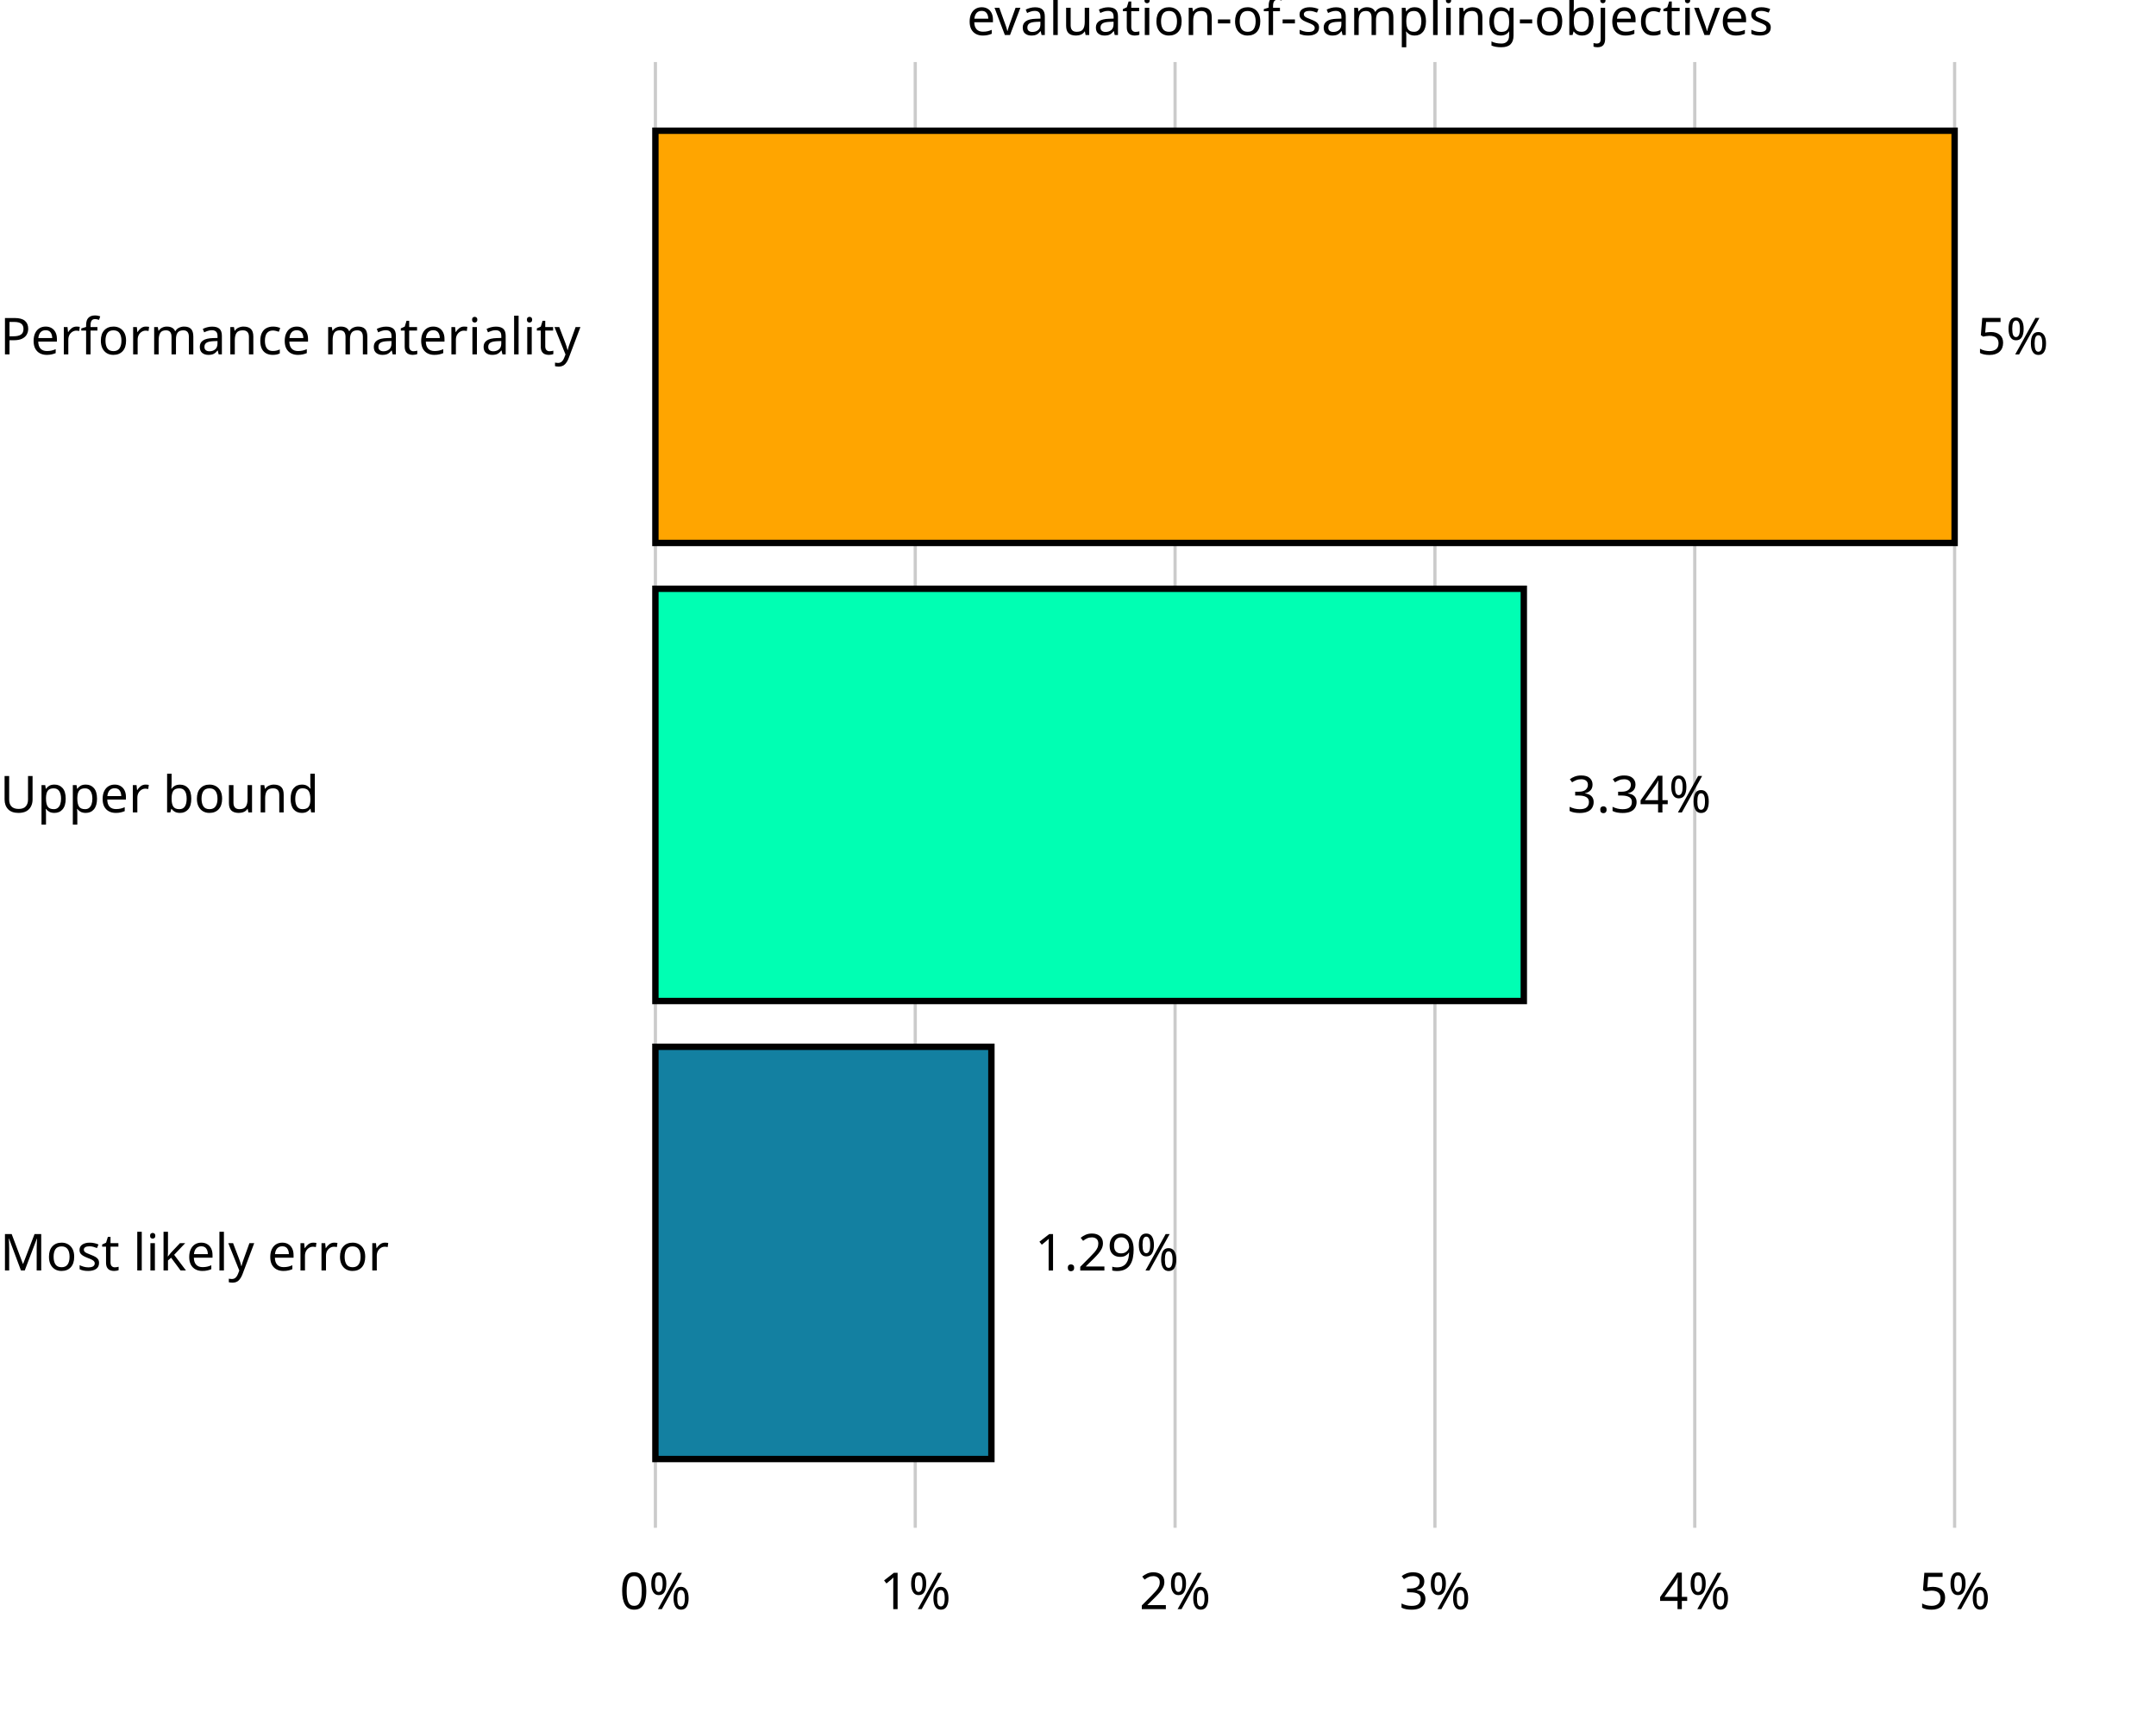
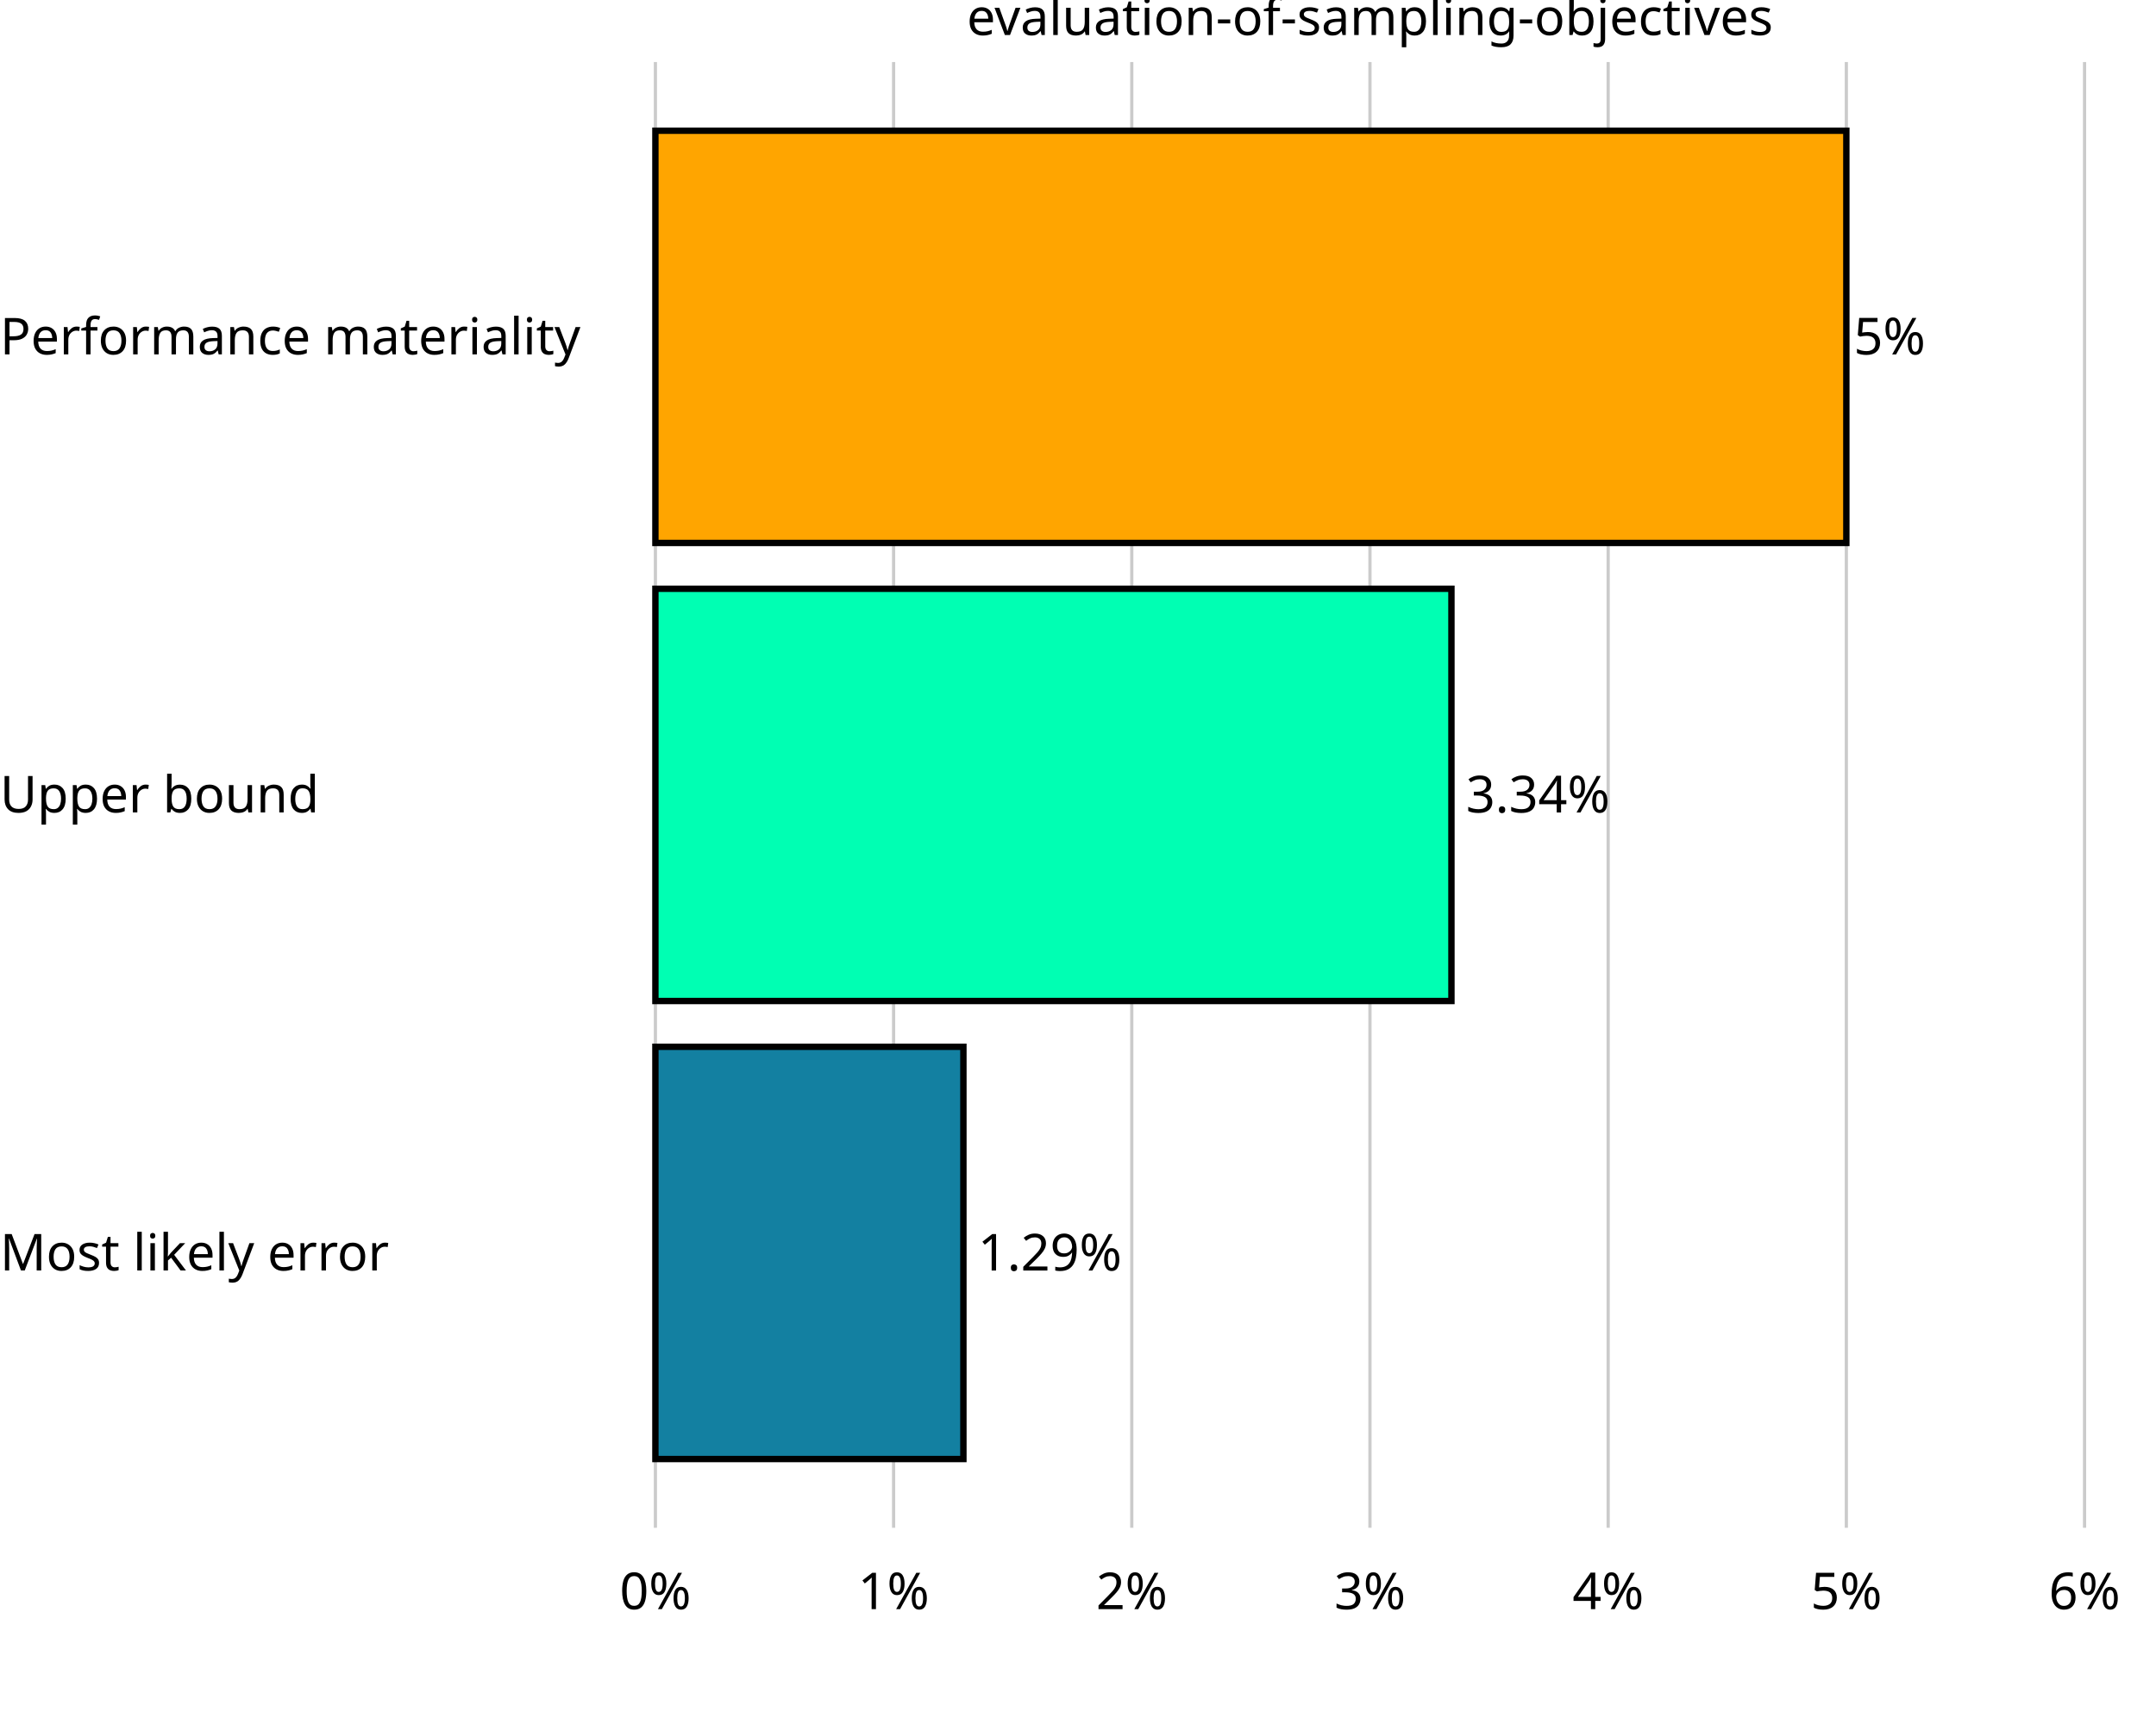
<svg xmlns="http://www.w3.org/2000/svg" class="svglite" data-engine-version="2.0" width="720.00pt" height="576.00pt" viewBox="0 0 720.00 576.00">
  <defs>
    <style type="text/css">
    .svglite line, .svglite polyline, .svglite polygon, .svglite path, .svglite rect, .svglite circle {
      fill: none;
      stroke: #000000;
      stroke-linecap: round;
      stroke-linejoin: round;
      stroke-miterlimit: 10.00;
    }
  </style>
  </defs>
  <rect width="100%" height="100%" style="stroke: none; fill: #FFFFFF;" />
  <defs>
    <clipPath id="cpMC4wMHw3MjAuMDB8MC4wMHw1NzYuMDA=">
      <rect x="0.00" y="0.00" width="720.00" height="576.00" />
    </clipPath>
  </defs>
  <g clip-path="url(#cpMC4wMHw3MjAuMDB8MC4wMHw1NzYuMDA=)">
    <rect x="0.00" y="0.00" width="720.00" height="576.00" style="stroke-width: 10.67; stroke: none;" />
  </g>
  <defs>
    <clipPath id="cpMTk1LjAxfDcyMC4wMHwyMC43MXw1MTAuMTQ=">
      <rect x="195.01" y="20.71" width="524.99" height="489.43" />
    </clipPath>
  </defs>
  <g clip-path="url(#cpMTk1LjAxfDcyMC4wMHwyMC43MXw1MTAuMTQ=)">
    <rect x="195.01" y="20.71" width="524.99" height="489.43" style="stroke-width: 10.67; stroke: none;" />
    <polyline points="218.87,510.14 218.87,20.71 " style="stroke-width: 1.07; stroke: #CBCBCB; stroke-linecap: butt;" />
-     <polyline points="305.65,510.14 305.65,20.71 " style="stroke-width: 1.07; stroke: #CBCBCB; stroke-linecap: butt;" />
-     <polyline points="392.42,510.14 392.42,20.71 " style="stroke-width: 1.07; stroke: #CBCBCB; stroke-linecap: butt;" />
-     <polyline points="479.20,510.14 479.20,20.71 " style="stroke-width: 1.07; stroke: #CBCBCB; stroke-linecap: butt;" />
-     <polyline points="565.97,510.14 565.97,20.71 " style="stroke-width: 1.07; stroke: #CBCBCB; stroke-linecap: butt;" />
-     <polyline points="652.75,510.14 652.75,20.71 " style="stroke-width: 1.07; stroke: #CBCBCB; stroke-linecap: butt;" />
-     <rect x="218.87" y="349.54" width="112.21" height="137.65" style="stroke-width: 2.13; stroke-linecap: square; stroke-linejoin: miter; fill: #1380A1;" />
-     <rect x="218.87" y="196.60" width="290.01" height="137.65" style="stroke-width: 2.13; stroke-linecap: square; stroke-linejoin: miter; fill: #00FFB3;" />
-     <rect x="218.87" y="43.65" width="433.88" height="137.65" style="stroke-width: 2.13; stroke-linecap: square; stroke-linejoin: miter; fill: #FFA500;" />
-     <text x="345.60" y="424.25" style="font-size: 17.07px; font-family: sans;" textLength="48.41px" lengthAdjust="spacingAndGlyphs">1.29%</text>
-     <text x="523.41" y="271.30" style="font-size: 17.07px; font-family: sans;" textLength="48.41px" lengthAdjust="spacingAndGlyphs">3.34%</text>
-     <text x="660.15" y="118.35" style="font-size: 17.07px; font-family: sans;" textLength="24.68px" lengthAdjust="spacingAndGlyphs">5%</text>
+     <polyline points="298.42,510.14 298.42,20.71 " style="stroke-width: 1.07; stroke: #CBCBCB; stroke-linecap: butt;" />
+     <polyline points="377.96,510.14 377.96,20.71 " style="stroke-width: 1.07; stroke: #CBCBCB; stroke-linecap: butt;" />
+     <polyline points="457.50,510.14 457.50,20.71 " style="stroke-width: 1.07; stroke: #CBCBCB; stroke-linecap: butt;" />
+     <polyline points="537.05,510.14 537.05,20.71 " style="stroke-width: 1.07; stroke: #CBCBCB; stroke-linecap: butt;" />
+     <polyline points="616.59,510.14 616.59,20.71 " style="stroke-width: 1.07; stroke: #CBCBCB; stroke-linecap: butt;" />
+     <polyline points="696.14,510.14 696.14,20.71 " style="stroke-width: 1.07; stroke: #CBCBCB; stroke-linecap: butt;" />
+     <rect x="218.87" y="349.54" width="102.86" height="137.65" style="stroke-width: 2.13; stroke-linecap: square; stroke-linejoin: miter; fill: #1380A1;" />
+     <rect x="218.87" y="196.60" width="265.84" height="137.65" style="stroke-width: 2.13; stroke-linecap: square; stroke-linejoin: miter; fill: #00FFB3;" />
+     <rect x="218.87" y="43.65" width="397.72" height="137.65" style="stroke-width: 2.13; stroke-linecap: square; stroke-linejoin: miter; fill: #FFA500;" />
+     <text x="326.57" y="424.25" style="font-size: 17.07px; font-family: sans;" textLength="48.41px" lengthAdjust="spacingAndGlyphs">1.29%</text>
+     <text x="489.56" y="271.30" style="font-size: 17.07px; font-family: sans;" textLength="48.41px" lengthAdjust="spacingAndGlyphs">3.34%</text>
+     <text x="619.06" y="118.35" style="font-size: 17.07px; font-family: sans;" textLength="24.68px" lengthAdjust="spacingAndGlyphs">5%</text>
    <rect x="195.01" y="20.71" width="524.99" height="489.43" style="stroke-width: 0.00; stroke: none;" />
  </g>
  <g clip-path="url(#cpMC4wMHw3MjAuMDB8MC4wMHw1NzYuMDA=)">
    <polyline points="195.01,510.14 195.01,20.71 " style="stroke-width: 0.00; stroke: none; stroke-linecap: butt;" />
    <text x="-0" y="424.22" style="font-size: 17.00px; font-family: sans;" textLength="119.98px" lengthAdjust="spacingAndGlyphs">Most likely error</text>
    <text x="-0" y="271.27" style="font-size: 17.00px; font-family: sans;" textLength="98.31px" lengthAdjust="spacingAndGlyphs">Upper bound</text>
    <text x="-0" y="118.33" style="font-size: 17.00px; font-family: sans;" textLength="179.53px" lengthAdjust="spacingAndGlyphs">Performance materiality</text>
    <polyline points="195.01,510.14 720.00,510.14 " style="stroke-width: 0.00; stroke: none; stroke-linecap: butt;" />
    <text x="218.87" y="537.32" text-anchor="middle" style="font-size: 17.00px; font-family: sans;" textLength="24.57px" lengthAdjust="spacingAndGlyphs">0%</text>
-     <text x="305.65" y="537.32" text-anchor="middle" style="font-size: 17.00px; font-family: sans;" textLength="24.57px" lengthAdjust="spacingAndGlyphs">1%</text>
-     <text x="392.42" y="537.32" text-anchor="middle" style="font-size: 17.00px; font-family: sans;" textLength="24.57px" lengthAdjust="spacingAndGlyphs">2%</text>
-     <text x="479.20" y="537.32" text-anchor="middle" style="font-size: 17.00px; font-family: sans;" textLength="24.57px" lengthAdjust="spacingAndGlyphs">3%</text>
-     <text x="565.97" y="537.32" text-anchor="middle" style="font-size: 17.00px; font-family: sans;" textLength="24.57px" lengthAdjust="spacingAndGlyphs">4%</text>
-     <text x="652.75" y="537.32" text-anchor="middle" style="font-size: 17.00px; font-family: sans;" textLength="24.57px" lengthAdjust="spacingAndGlyphs">5%</text>
+     <text x="298.42" y="537.32" text-anchor="middle" style="font-size: 17.00px; font-family: sans;" textLength="24.57px" lengthAdjust="spacingAndGlyphs">1%</text>
+     <text x="377.96" y="537.32" text-anchor="middle" style="font-size: 17.00px; font-family: sans;" textLength="24.57px" lengthAdjust="spacingAndGlyphs">2%</text>
+     <text x="457.50" y="537.32" text-anchor="middle" style="font-size: 17.00px; font-family: sans;" textLength="24.57px" lengthAdjust="spacingAndGlyphs">3%</text>
+     <text x="537.05" y="537.32" text-anchor="middle" style="font-size: 17.00px; font-family: sans;" textLength="24.57px" lengthAdjust="spacingAndGlyphs">4%</text>
+     <text x="616.59" y="537.32" text-anchor="middle" style="font-size: 17.00px; font-family: sans;" textLength="24.57px" lengthAdjust="spacingAndGlyphs">5%</text>
+     <text x="696.14" y="537.32" text-anchor="middle" style="font-size: 17.00px; font-family: sans;" textLength="24.57px" lengthAdjust="spacingAndGlyphs">6%</text>
    <text x="457.50" y="11.70" text-anchor="middle" style="font-size: 17.00px; font-family: sans;" textLength="252.33px" lengthAdjust="spacingAndGlyphs">evaluation-of-sampling-objectives</text>
  </g>
</svg>
